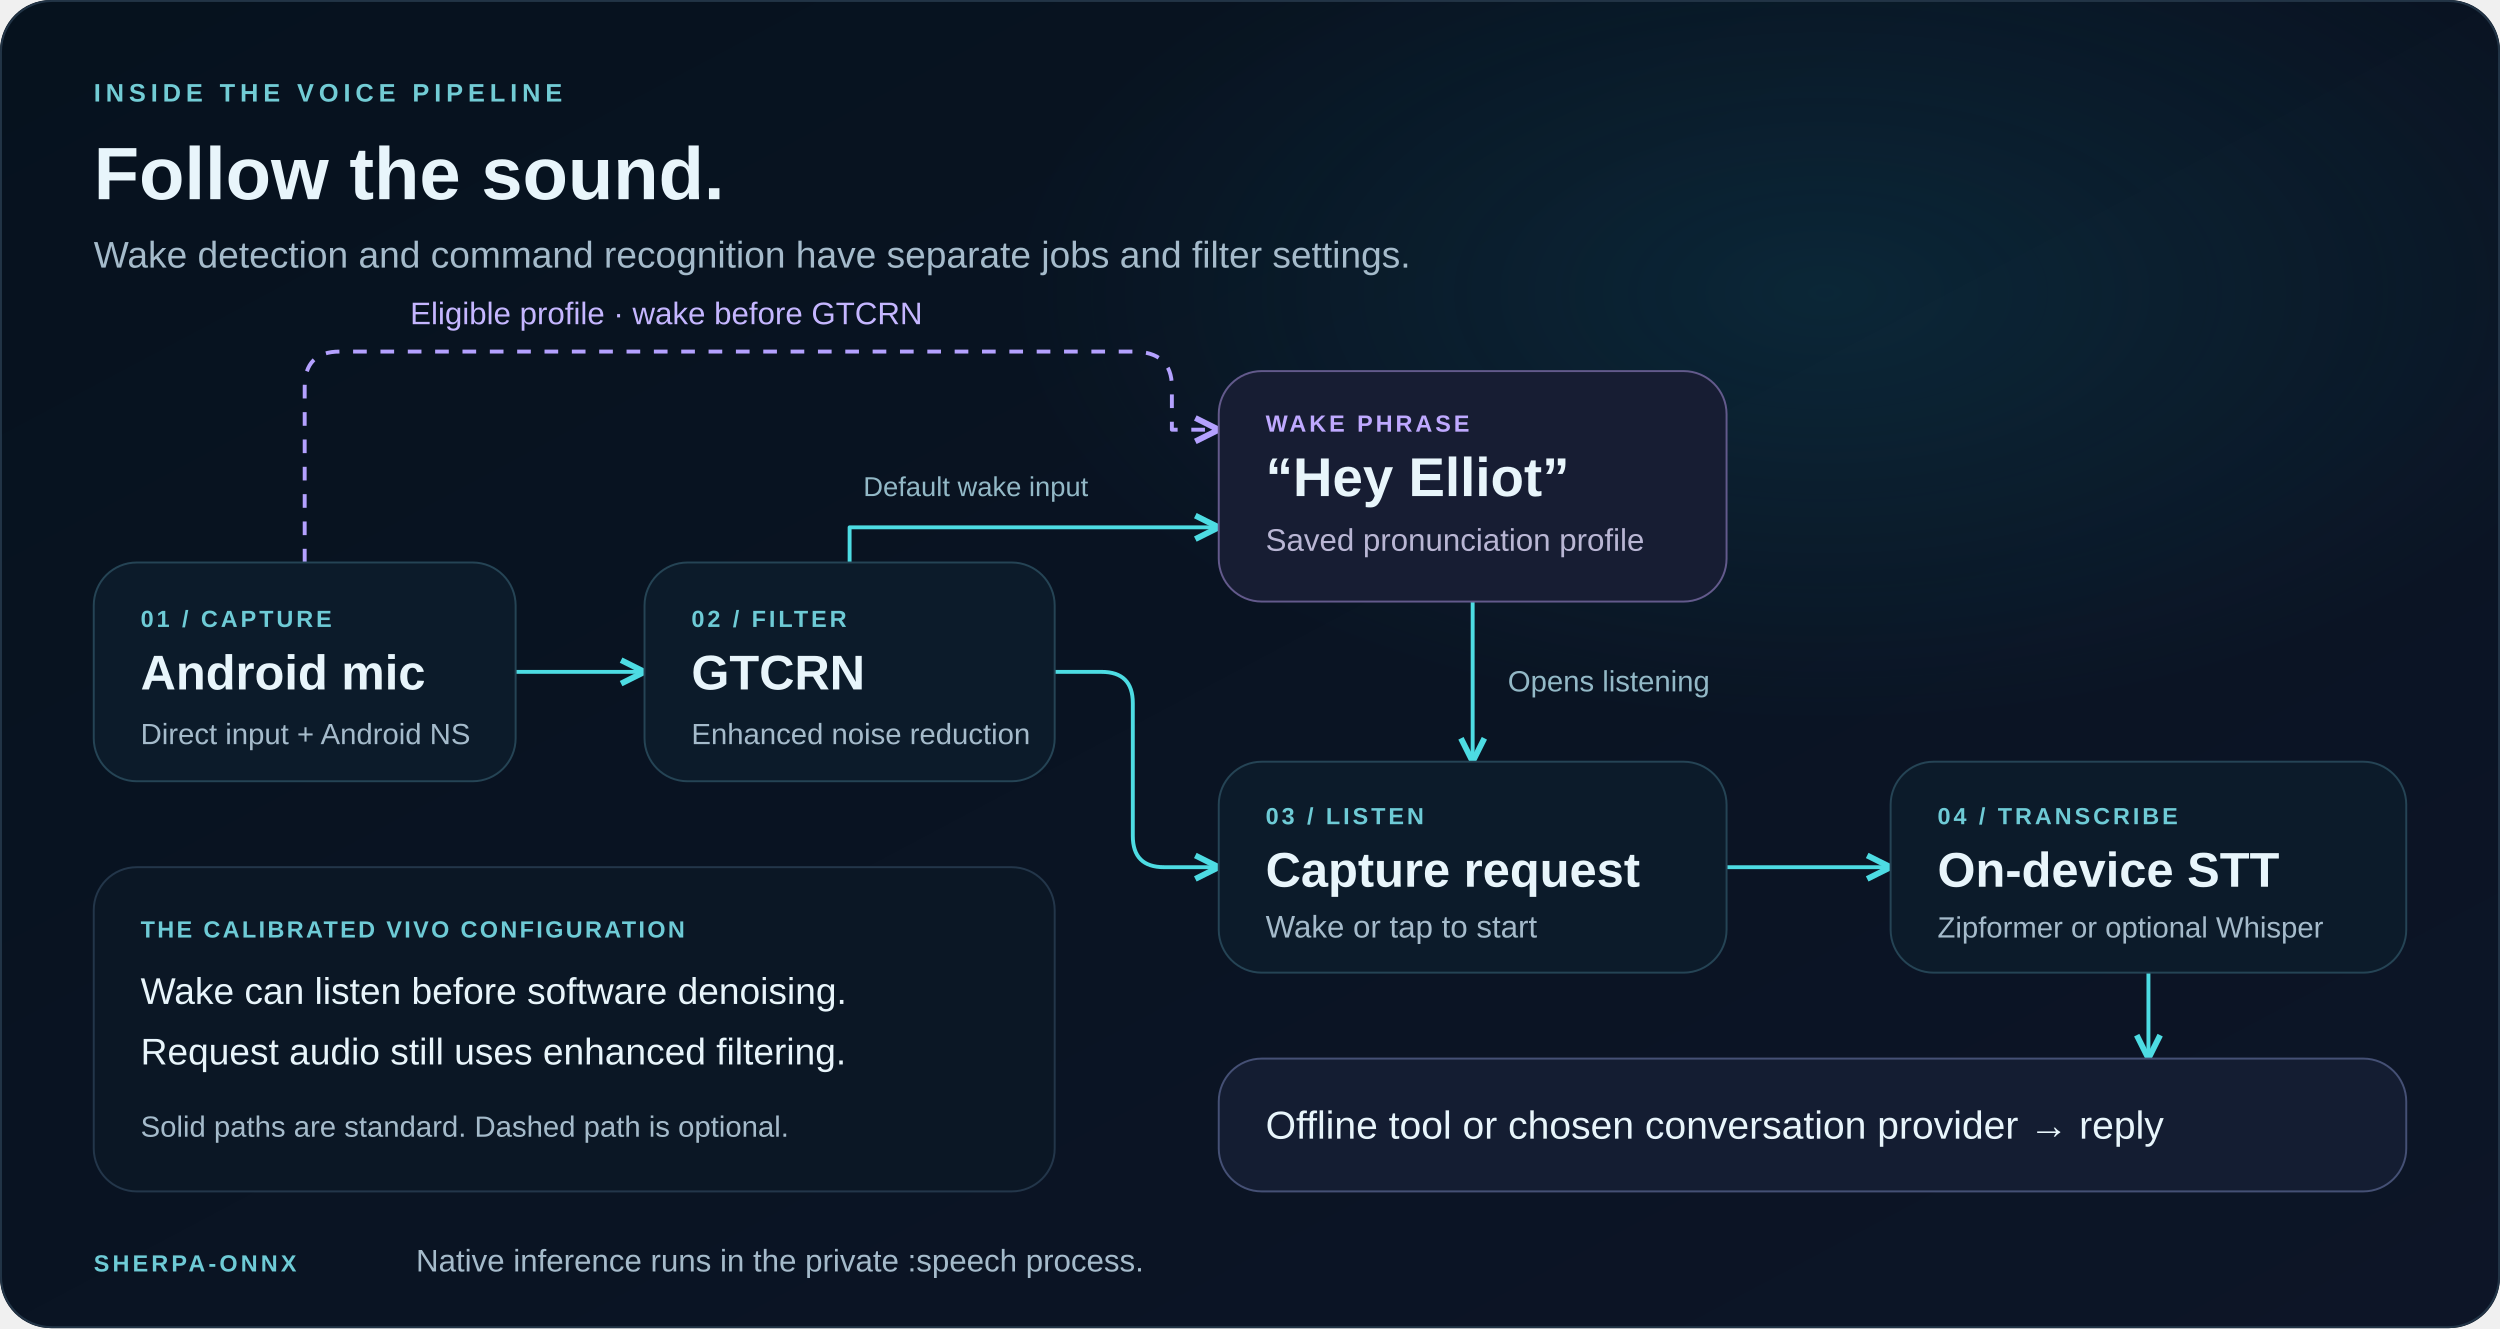
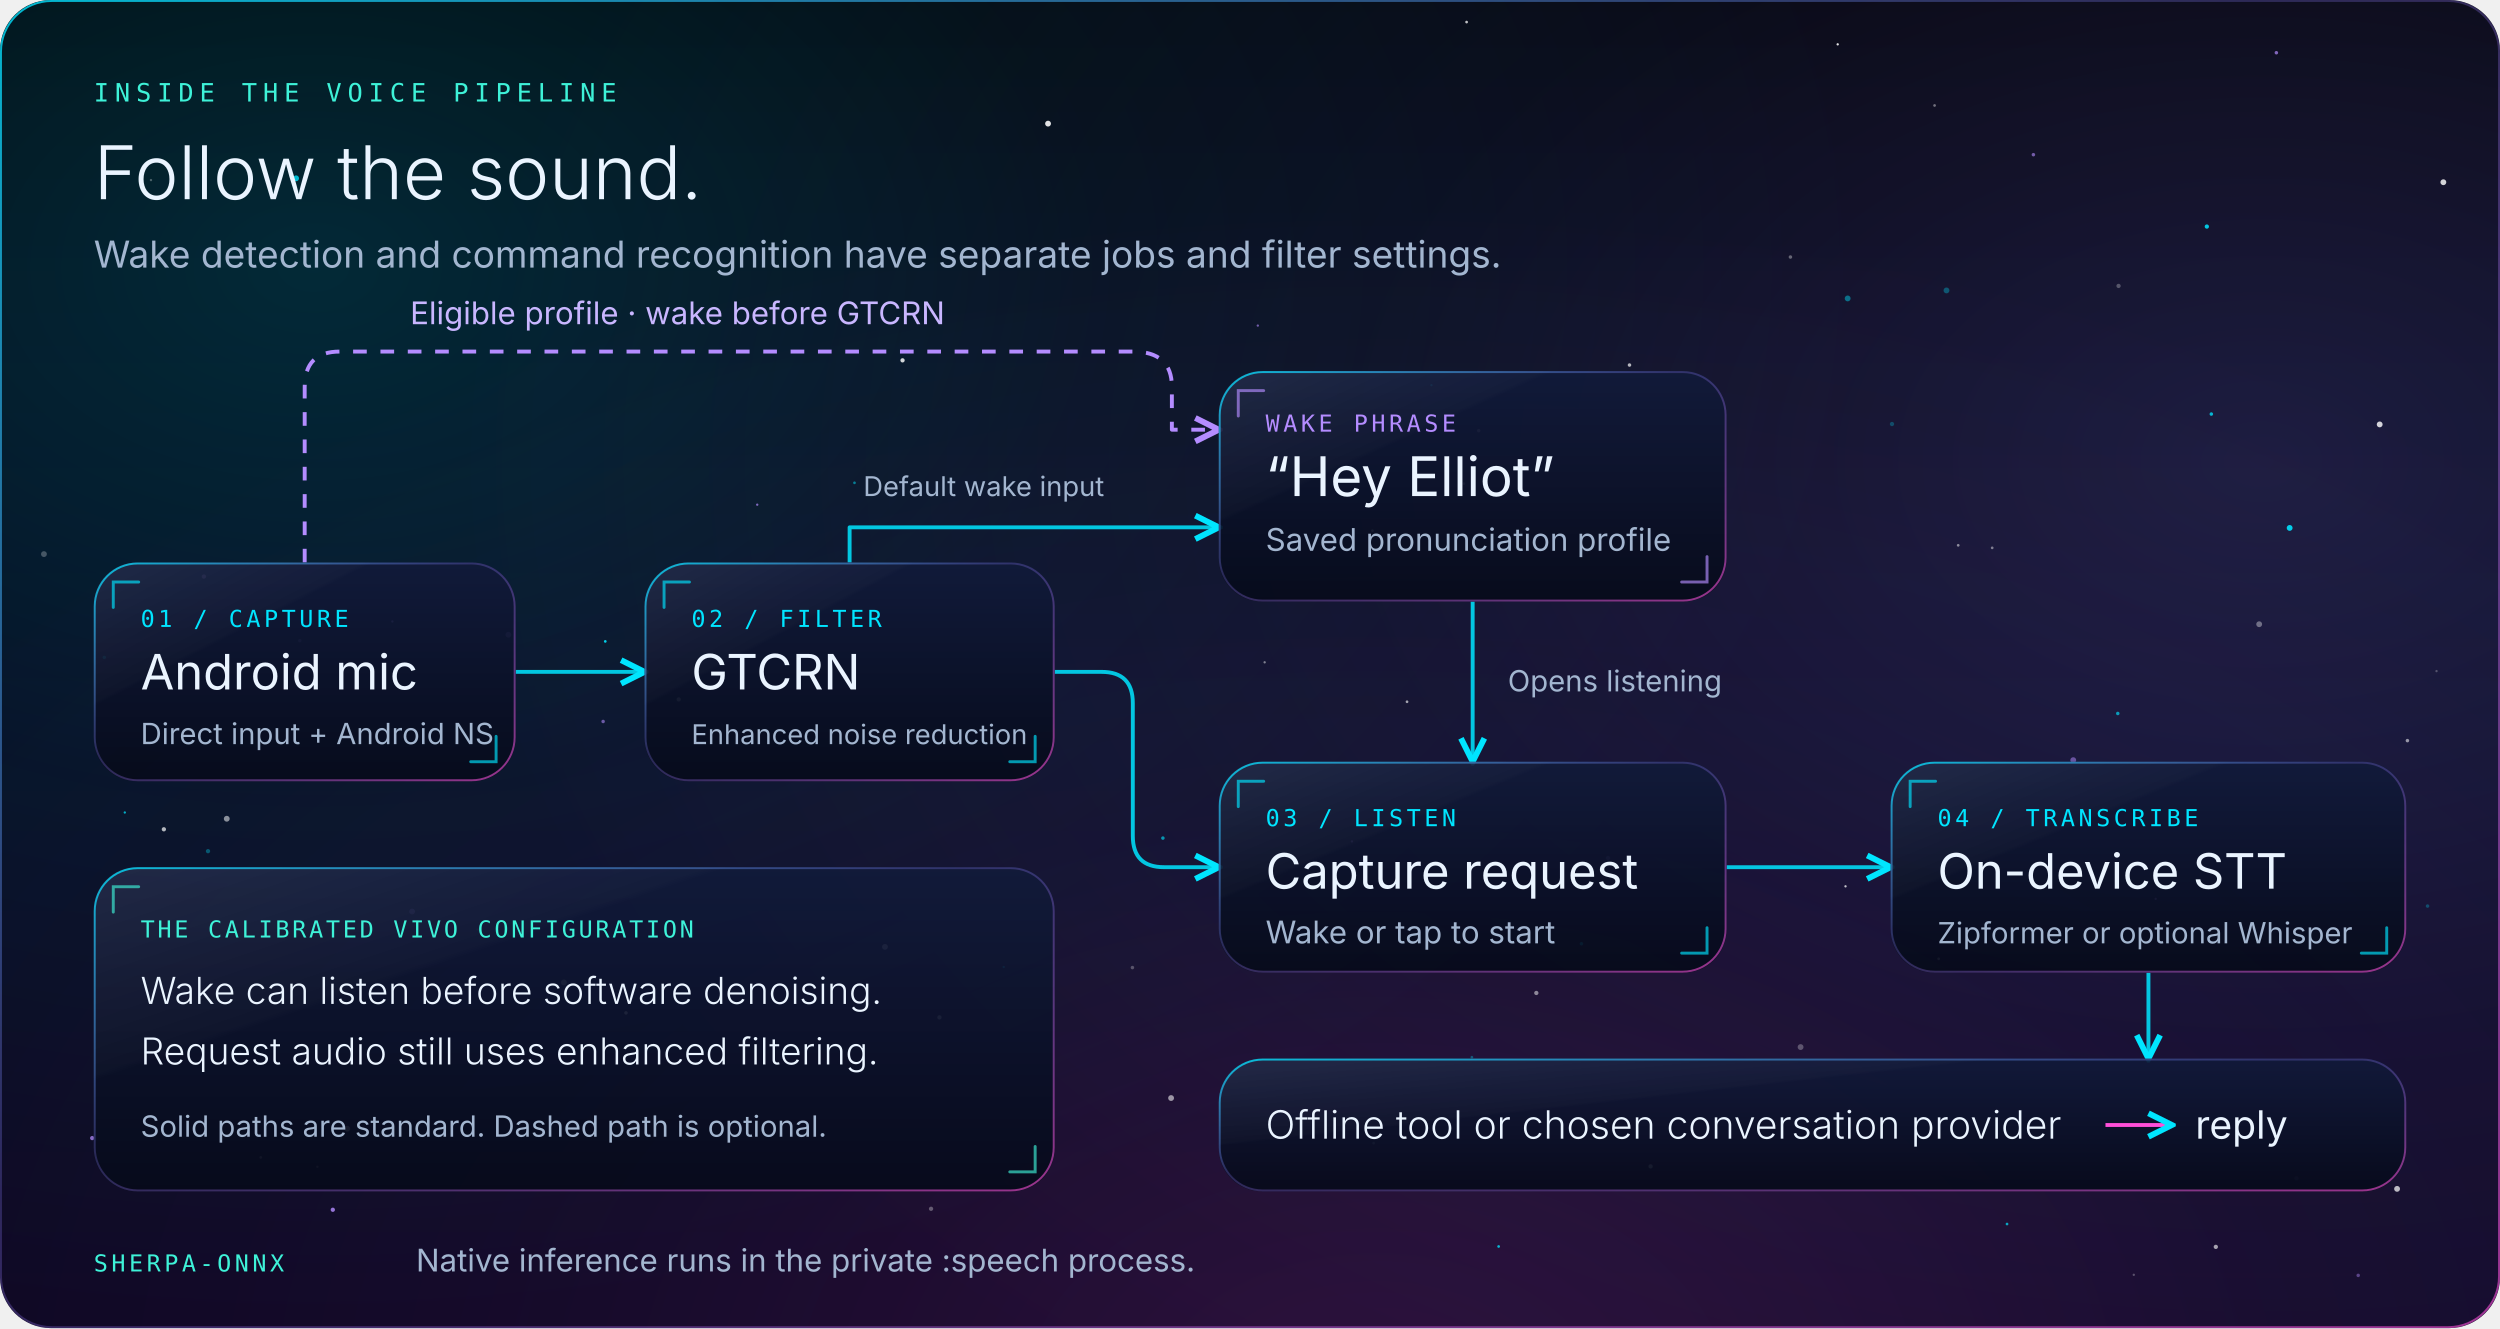
<svg xmlns="http://www.w3.org/2000/svg" width="1280" height="680" viewBox="0 0 1280 680" role="img" aria-labelledby="title desc">
  <defs>
-     <linearGradient id="bg" x2="1" y2="1">
-       <stop stop-color="#06121E" />
-       <stop offset="1" stop-color="#0D1527" />
+     <linearGradient id="glass" x1="0" y1="0" x2="0" y2="1">
+       <stop stop-color="#111A3A" stop-opacity=".92" />
+       <stop offset="1" stop-color="#060A1A" stop-opacity=".92" />
    </linearGradient>
-     <linearGradient id="edge">
-       <stop stop-color="#36DCE3" />
-       <stop offset="1" stop-color="#B4A1FF" />
+     <linearGradient id="sheen" x1="0" y1="0" x2="1" y2="1">
+       <stop stop-color="#FFFFFF" stop-opacity=".07" />
+       <stop offset=".32" stop-color="#FFFFFF" stop-opacity=".015" />
+       <stop offset=".33" stop-color="#FFFFFF" stop-opacity="0" />
    </linearGradient>
-     <radialGradient id="halo">
-       <stop stop-color="#116479" stop-opacity=".24" />
-       <stop offset="1" stop-color="#116479" stop-opacity="0" />
+     <linearGradient id="edge" x1="0" y1="0" x2="1" y2="1">
+       <stop stop-color="#00E5FF" stop-opacity=".8" />
+       <stop offset=".45" stop-color="#8C7DFF" stop-opacity=".25" />
+       <stop offset="1" stop-color="#FF4FD8" stop-opacity=".6" />
+     </linearGradient>
+     <linearGradient id="space" x1="0" y1="0" x2="0" y2="1">
+       <stop stop-color="#020309" />
+       <stop offset=".55" stop-color="#060A1F" />
+       <stop offset="1" stop-color="#0B0722" />
+     </linearGradient>
+     <radialGradient id="nebCyan">
+       <stop stop-color="#00E5FF" stop-opacity=".16" />
+       <stop offset=".5" stop-color="#00E5FF" stop-opacity=".05" />
+       <stop offset="1" stop-color="#00E5FF" stop-opacity="0" />
    </radialGradient>
+     <radialGradient id="nebViolet">
+       <stop stop-color="#8C7DFF" stop-opacity=".18" />
+       <stop offset=".5" stop-color="#8C7DFF" stop-opacity=".06" />
+       <stop offset="1" stop-color="#8C7DFF" stop-opacity="0" />
+     </radialGradient>
+     <radialGradient id="nebMagenta">
+       <stop stop-color="#FF4FD8" stop-opacity=".13" />
+       <stop offset=".5" stop-color="#FF4FD8" stop-opacity=".04" />
+       <stop offset="1" stop-color="#FF4FD8" stop-opacity="0" />
+     </radialGradient>
+     <filter id="soft" x="-30%" y="-60%" width="160%" height="220%">
+       <feGaussianBlur stdDeviation="9" />
+     </filter>
    <marker id="arrow0" markerWidth="8" markerHeight="8" refX="7" refY="4" orient="auto">
-       <path d="M1 1L7 4L1 7" fill="none" stroke="#4DDCE3" stroke-width="1.5" />
+       <path d="M1 1L7 4L1 7" fill="none" stroke="#00E5FF" stroke-width="1.5" />
    </marker>
    <marker id="arrow1" markerWidth="8" markerHeight="8" refX="7" refY="4" orient="auto">
-       <path d="M1 1L7 4L1 7" fill="none" stroke="#B4A1FF" stroke-width="1.5" />
+       <path d="M1 1L7 4L1 7" fill="none" stroke="#B48CFF" stroke-width="1.5" />
    </marker>
+     <radialGradient id="pulse">
+       <stop stop-color="#FFFFFF" />
+       <stop offset=".35" stop-color="#00E5FF" />
+       <stop offset="1" stop-color="#00E5FF" stop-opacity="0" />
+     </radialGradient>
+     <clipPath id="frame">
+       <rect width="1280" height="680" rx="26" />
+     </clipPath>
  </defs>
-   <rect width="1280" height="680" rx="26" fill="url(#bg)" />
-   <ellipse cx="934.4" cy="150" rx="420" ry="220" fill="url(#halo)" />
-   <rect x=".5" y=".5" width="1279" height="679" rx="26" fill="none" stroke="#223446" />
-   <g font-family="Segoe UI, Arial, sans-serif">
-     <text x="48" y="52" font-size="13" fill="#72CCD5" font-weight="600" letter-spacing="2.5">INSIDE THE VOICE PIPELINE</text>
-     <text x="48" y="102" font-size="38" fill="#E8F5FB" font-weight="600">Follow the sound.</text>
-     <text x="48" y="137" font-size="19" fill="#A5BBCB" font-weight="400">Wake detection and command recognition have separate jobs and filter settings.</text>
-     <path d="M264 344 H330" fill="none" stroke="#4DDCE3" stroke-width="2" stroke-linejoin="round" marker-end="url(#arrow0)" />
-     <path d="M435 288 V270 H624" fill="none" stroke="#4DDCE3" stroke-width="2" stroke-linejoin="round" marker-end="url(#arrow0)" />
-     <path d="M156 288 V198 Q156 180 174 180 H580 Q600 180 600 198 V220 H624" fill="none" stroke="#B4A1FF" stroke-width="2" stroke-linejoin="round" stroke-dasharray="7 7" marker-end="url(#arrow1)" />
-     <path d="M540 344 H564 Q580 344 580 360 V428 Q580 444 596 444 H624" fill="none" stroke="#4DDCE3" stroke-width="2" stroke-linejoin="round" marker-end="url(#arrow0)" />
-     <path d="M754 308 V390" fill="none" stroke="#4DDCE3" stroke-width="2" stroke-linejoin="round" marker-end="url(#arrow0)" />
-     <path d="M884 444 H968" fill="none" stroke="#4DDCE3" stroke-width="2" stroke-linejoin="round" marker-end="url(#arrow0)" />
-     <path d="M1100 498 V542" fill="none" stroke="#4DDCE3" stroke-width="2" stroke-linejoin="round" marker-end="url(#arrow0)" />
-     <text x="210" y="166" font-size="16" fill="#C5B6FF" font-weight="400">Eligible profile · wake before GTCRN</text>
-     <text x="442" y="254" font-size="14" fill="#93B9C7" font-weight="400">Default wake input</text>
-     <text x="772" y="354" font-size="15" fill="#93B9C7" font-weight="400">Opens listening</text>
-     <rect x="48" y="288" width="216" height="112" rx="22" fill="#0C1B2A" stroke="#254455" />
-     <text x="72" y="321" font-size="12" fill="#6ECBD6" font-weight="600" letter-spacing="1.5">01 / CAPTURE</text>
-     <text x="72" y="353" font-size="25" fill="#E8F5FB" font-weight="600">Android mic</text>
-     <text x="72" y="381" font-size="15" fill="#A5BBCB" font-weight="400">Direct input + Android NS</text>
-     <rect x="330" y="288" width="210" height="112" rx="22" fill="#0C1B2A" stroke="#254455" />
-     <text x="354" y="321" font-size="12" fill="#6ECBD6" font-weight="600" letter-spacing="1.5">02 / FILTER</text>
-     <text x="354" y="353" font-size="25" fill="#E8F5FB" font-weight="600">GTCRN</text>
-     <text x="354" y="381" font-size="15" fill="#A5BBCB" font-weight="400">Enhanced noise reduction</text>
-     <rect x="624" y="190" width="260" height="118" rx="22" fill="#171D33" stroke="#635A8C" />
-     <text x="648" y="221" font-size="12" fill="#BFA9FF" font-weight="600" letter-spacing="1.5">WAKE PHRASE</text>
-     <text x="648" y="254" font-size="28" fill="#E8F5FB" font-weight="600">“Hey Elliot”</text>
-     <text x="648" y="282" font-size="16" fill="#B9B6D4" font-weight="400">Saved pronunciation profile</text>
-     <rect x="624" y="390" width="260" height="108" rx="22" fill="#0C1B2A" stroke="#254455" />
-     <text x="648" y="422" font-size="12" fill="#6ECBD6" font-weight="600" letter-spacing="1.5">03 / LISTEN</text>
-     <text x="648" y="454" font-size="25" fill="#E8F5FB" font-weight="600">Capture request</text>
-     <text x="648" y="480" font-size="16" fill="#A5BBCB" font-weight="400">Wake or tap to start</text>
-     <rect x="968" y="390" width="264" height="108" rx="22" fill="#0C1B2A" stroke="#254455" />
-     <text x="992" y="422" font-size="12" fill="#6ECBD6" font-weight="600" letter-spacing="1.5">04 / TRANSCRIBE</text>
-     <text x="992" y="454" font-size="25" fill="#E8F5FB" font-weight="600">On-device STT</text>
-     <text x="992" y="480" font-size="15" fill="#A5BBCB" font-weight="400">Zipformer or optional Whisper</text>
-     <rect x="48" y="444" width="492" height="166" rx="22" fill="#0B1725" stroke="#23364A" />
-     <text x="72" y="480" font-size="12" fill="#6ECBD6" font-weight="600" letter-spacing="1.2">THE CALIBRATED VIVO CONFIGURATION</text>
-     <text x="72" y="514" font-size="19" fill="#E8F5FB" font-weight="400">Wake can listen before software denoising.</text>
-     <text x="72" y="545" font-size="19" fill="#E8F5FB" font-weight="400">Request audio still uses enhanced filtering.</text>
-     <text x="72" y="582" font-size="15" fill="#A5BBCB" font-weight="400">Solid paths are standard. Dashed path is optional.</text>
-     <rect x="624" y="542" width="608" height="68" rx="22" fill="#141D32" stroke="#455075" />
-     <text x="648" y="583" font-size="20" fill="#E8F5FB" font-weight="400">Offline tool or chosen conversation provider → reply</text>
-     <text x="48" y="651" font-size="12" fill="#6ECBD6" font-weight="600" letter-spacing="1.6">SHERPA-ONNX</text>
-     <text x="213" y="651" font-size="16" fill="#A5BBCB" font-weight="400">Native inference runs in the private :speech process.</text>
+   <g clip-path="url(#frame)">
+     <rect width="1280" height="680" rx="26" fill="url(#space)" />
+     <ellipse cx="153.6" cy="136" rx="816" ry="544" fill="url(#nebCyan)" />
+     <ellipse cx="1152" cy="238" rx="918" ry="612" fill="url(#nebViolet)" />
+     <ellipse cx="704" cy="714" rx="918" ry="612" fill="url(#nebMagenta)" />
+     <g>
+       <circle cx="308.8" cy="369.4" r="0.9" fill="#B48CFF" opacity="0.56">
+         <animate attributeName="opacity" values="0.56;0.11;0.56" dur="4.8s" begin="-3.6s" repeatCount="indefinite" />
+       </circle>
+       <circle cx="1156.7" cy="319.6" r="1.5" fill="#FFFFFF" opacity="0.37">
+         <animate attributeName="opacity" values="0.37;0.07;0.37" dur="5.4s" begin="-3.2s" repeatCount="indefinite" />
+       </circle>
+       <circle cx="702.7" cy="271.7" r="0.7" fill="#FFFFFF" opacity="0.66">
+         <animate attributeName="opacity" values="0.66;0.13;0.66" dur="6s" begin="-3.1s" repeatCount="indefinite" />
+       </circle>
+       <circle cx="944.9" cy="453.8" r="0.6" fill="#FFFFFF" opacity="0.74">
+         <animate attributeName="opacity" values="0.74;0.15;0.74" dur="4.9s" begin="-1.8s" repeatCount="indefinite" />
+       </circle>
+       <circle cx="47.2" cy="582.7" r="1.1" fill="#B48CFF" opacity="0.72">
+         <animate attributeName="opacity" values="0.72;0.14;0.72" dur="6s" begin="-4.3s" repeatCount="indefinite" />
+       </circle>
+       <circle cx="1172.3" cy="270.3" r="1.5" fill="#00E5FF" opacity="0.88">
+         <animate attributeName="opacity" values="0.88;0.18;0.88" dur="3s" begin="-2.2s" repeatCount="indefinite" />
+       </circle>
+       <circle cx="53.4" cy="336.6" r="0.9" fill="#00E5FF" opacity="0.76">
+         <animate attributeName="opacity" values="0.76;0.15;0.76" dur="5.9s" begin="-2.5s" repeatCount="indefinite" />
+       </circle>
+       <circle cx="1061.5" cy="389.2" r="1.5" fill="#B48CFF" opacity="0.51">
+         <animate attributeName="opacity" values="0.51;0.1;0.51" dur="3.4s" begin="-2s" repeatCount="indefinite" />
+       </circle>
+       <circle cx="1165.5" cy="27" r="0.9" fill="#B48CFF" opacity="0.69">
+         <animate attributeName="opacity" values="0.69;0.14;0.69" dur="3.2s" begin="-5.2s" repeatCount="indefinite" />
+       </circle>
+       <circle cx="1227.3" cy="608.7" r="1.5" fill="#FFFFFF" opacity="0.71">
+         <animate attributeName="opacity" values="0.71;0.14;0.71" dur="3.3s" begin="-5s" repeatCount="indefinite" />
+       </circle>
+       <circle cx="732.9" cy="197.2" r="0.6" fill="#00E5FF" opacity="0.81">
+         <animate attributeName="opacity" values="0.81;0.16;0.81" dur="6.5s" begin="-0.5s" repeatCount="indefinite" />
+       </circle>
+       <circle cx="1020" cy="280.5" r="0.7" fill="#FFFFFF" opacity="0.44">
+         <animate attributeName="opacity" values="0.44;0.09;0.44" dur="5.6s" begin="-5.2s" repeatCount="indefinite" />
+       </circle>
+       <circle cx="63.9" cy="416" r="0.6" fill="#00E5FF" opacity="0.72">
+         <animate attributeName="opacity" values="0.72;0.14;0.72" dur="3.8s" begin="-5.3s" repeatCount="indefinite" />
+       </circle>
+       <circle cx="1247.5" cy="343.6" r="0.6" fill="#FFFFFF" opacity="0.25">
+         <animate attributeName="opacity" values="0.25;0.05;0.25" dur="2.9s" begin="-3.2s" repeatCount="indefinite" />
+       </circle>
+       <circle cx="1207.4" cy="653" r="0.9" fill="#B48CFF" opacity="0.42">
+         <animate attributeName="opacity" values="0.42;0.08;0.42" dur="5.3s" begin="-5.9s" repeatCount="indefinite" />
+       </circle>
+       <circle cx="437.5" cy="247.2" r="0.7" fill="#00E5FF" opacity="0.49">
+         <animate attributeName="opacity" values="0.49;0.1;0.49" dur="6s" begin="-2.3s" repeatCount="indefinite" />
+       </circle>
+       <circle cx="1103.7" cy="460.2" r="0.6" fill="#B48CFF" opacity="0.88">
+         <animate attributeName="opacity" values="0.88;0.18;0.88" dur="5.7s" begin="-1.6s" repeatCount="indefinite" />
+       </circle>
+       <circle cx="809.7" cy="483.2" r="0.9" fill="#00E5FF" opacity="0.89">
+         <animate attributeName="opacity" values="0.89;0.18;0.89" dur="4.6s" begin="-3.3s" repeatCount="indefinite" />
+       </circle>
+       <circle cx="22.5" cy="283.7" r="1.5" fill="#FFFFFF" opacity="0.26">
+         <animate attributeName="opacity" values="0.26;0.05;0.26" dur="5s" begin="-3.8s" repeatCount="indefinite" />
+       </circle>
+       <circle cx="83.9" cy="424.6" r="1.1" fill="#FFFFFF" opacity="0.69">
+         <animate attributeName="opacity" values="0.69;0.14;0.69" dur="3.9s" begin="-4.2s" repeatCount="indefinite" />
+       </circle>
+       <circle cx="940.9" cy="22.7" r="0.6" fill="#FFFFFF" opacity="0.88">
+         <animate attributeName="opacity" values="0.88;0.18;0.88" dur="3.5s" begin="-2.7s" repeatCount="indefinite" />
+       </circle>
+       <circle cx="757.1" cy="220.5" r="0.9" fill="#FFFFFF" opacity="0.45">
+         <animate attributeName="opacity" values="0.45;0.09;0.45" dur="4s" begin="-3.6s" repeatCount="indefinite" />
+       </circle>
+       <circle cx="387.7" cy="258.4" r="0.6" fill="#B48CFF" opacity="0.69">
+         <animate attributeName="opacity" values="0.69;0.14;0.69" dur="3s" begin="-3s" repeatCount="indefinite" />
+       </circle>
+       <circle cx="834.3" cy="186.9" r="0.9" fill="#FFFFFF" opacity="0.69">
+         <animate attributeName="opacity" values="0.69;0.14;0.69" dur="5.1s" begin="-0.6s" repeatCount="indefinite" />
+       </circle>
+       <circle cx="767.3" cy="638.2" r="0.7" fill="#00E5FF" opacity="0.78">
+         <animate attributeName="opacity" values="0.78;0.16;0.78" dur="6.3s" begin="-0.5s" repeatCount="indefinite" />
+       </circle>
+       <circle cx="946" cy="152.8" r="1.5" fill="#00E5FF" opacity="0.43">
+         <animate attributeName="opacity" values="0.43;0.09;0.43" dur="5.6s" begin="-0.2s" repeatCount="indefinite" />
+       </circle>
+       <circle cx="1218.4" cy="217.3" r="1.5" fill="#FFFFFF" opacity="0.81">
+         <animate attributeName="opacity" values="0.81;0.16;0.81" dur="3.9s" begin="-5s" repeatCount="indefinite" />
+       </circle>
+       <circle cx="116.1" cy="419.2" r="1.5" fill="#FFFFFF" opacity="0.52">
+         <animate attributeName="opacity" values="0.52;0.1;0.52" dur="4.6s" begin="-5.1s" repeatCount="indefinite" />
+       </circle>
+       <circle cx="595.4" cy="429.1" r="0.9" fill="#00E5FF" opacity="0.62">
+         <animate attributeName="opacity" values="0.62;0.12;0.62" dur="2.6s" begin="-2.5s" repeatCount="indefinite" />
+       </circle>
+       <circle cx="260.3" cy="325" r="1.5" fill="#B48CFF" opacity="0.53">
+         <animate attributeName="opacity" values="0.53;0.11;0.53" dur="6.3s" begin="-5.6s" repeatCount="indefinite" />
+       </circle>
+       <circle cx="288.7" cy="503" r="1.5" fill="#FFFFFF" opacity="0.6">
+         <animate attributeName="opacity" values="0.6;0.12;0.6" dur="6.1s" begin="-5.2s" repeatCount="indefinite" />
+       </circle>
+       <circle cx="1092.5" cy="652.7" r="0.6" fill="#FFFFFF" opacity="0.28">
+         <animate attributeName="opacity" values="0.28;0.06;0.28" dur="6.1s" begin="-4.2s" repeatCount="indefinite" />
+       </circle>
+       <circle cx="1175.8" cy="603.3" r="1.1" fill="#B48CFF" opacity="0.28">
+         <animate attributeName="opacity" values="0.28;0.06;0.28" dur="4.4s" begin="-0.7s" repeatCount="indefinite" />
+       </circle>
+       <circle cx="644" cy="166.7" r="0.6" fill="#B48CFF" opacity="0.6">
+         <animate attributeName="opacity" values="0.6;0.12;0.6" dur="2.7s" begin="-5.5s" repeatCount="indefinite" />
+       </circle>
+       <circle cx="151.6" cy="91.3" r="1.5" fill="#00E5FF" opacity="0.78">
+         <animate attributeName="opacity" values="0.78;0.16;0.78" dur="2.7s" begin="-1.3s" repeatCount="indefinite" />
+       </circle>
+       <circle cx="162.5" cy="597.4" r="0.6" fill="#FFFFFF" opacity="0.41">
+         <animate attributeName="opacity" values="0.41;0.08;0.41" dur="3.6s" begin="-5.3s" repeatCount="indefinite" />
+       </circle>
+       <circle cx="170.4" cy="619.4" r="1.1" fill="#B48CFF" opacity="0.81">
+         <animate attributeName="opacity" values="0.81;0.16;0.81" dur="2.7s" begin="-1.6s" repeatCount="indefinite" />
+       </circle>
+       <circle cx="347.5" cy="358.1" r="1.1" fill="#FFFFFF" opacity="0.56">
+         <animate attributeName="opacity" values="0.56;0.11;0.56" dur="5.6s" begin="-0s" repeatCount="indefinite" />
+       </circle>
+       <circle cx="77.3" cy="92.2" r="0.6" fill="#FFFFFF" opacity="0.29">
+         <animate attributeName="opacity" values="0.29;0.06;0.29" dur="6.4s" begin="-5.1s" repeatCount="indefinite" />
+       </circle>
+       <circle cx="116.9" cy="341.4" r="0.9" fill="#FFFFFF" opacity="0.45">
+         <animate attributeName="opacity" values="0.45;0.09;0.45" dur="3.9s" begin="-3.9s" repeatCount="indefinite" />
+       </circle>
+       <circle cx="749.5" cy="247.6" r="0.7" fill="#FFFFFF" opacity="0.53">
+         <animate attributeName="opacity" values="0.53;0.11;0.53" dur="3s" begin="-0s" repeatCount="indefinite" />
+       </circle>
+       <circle cx="921.9" cy="536.1" r="1.5" fill="#FFFFFF" opacity="0.28">
+         <animate attributeName="opacity" values="0.28;0.06;0.28" dur="4.3s" begin="-3.9s" repeatCount="indefinite" />
+       </circle>
+       <circle cx="692.2" cy="430.8" r="0.6" fill="#B48CFF" opacity="0.83">
+         <animate attributeName="opacity" values="0.83;0.17;0.83" dur="2.7s" begin="-3.8s" repeatCount="indefinite" />
+       </circle>
+       <circle cx="968.7" cy="217.1" r="1.1" fill="#00E5FF" opacity="0.26">
+         <animate attributeName="opacity" values="0.26;0.05;0.26" dur="3.4s" begin="-1.6s" repeatCount="indefinite" />
+       </circle>
+       <circle cx="753.6" cy="541.3" r="0.7" fill="#00E5FF" opacity="0.33">
+         <animate attributeName="opacity" values="0.33;0.07;0.33" dur="2.6s" begin="-2s" repeatCount="indefinite" />
+       </circle>
+       <circle cx="1232.6" cy="379.2" r="0.9" fill="#FFFFFF" opacity="0.55">
+         <animate attributeName="opacity" values="0.55;0.11;0.55" dur="3s" begin="-4.9s" repeatCount="indefinite" />
+       </circle>
+       <circle cx="845.1" cy="597.2" r="1.1" fill="#FFFFFF" opacity="0.73">
+         <animate attributeName="opacity" values="0.73;0.15;0.73" dur="4.8s" begin="-0.6s" repeatCount="indefinite" />
+       </circle>
+       <circle cx="750.9" cy="11.3" r="0.7" fill="#FFFFFF" opacity="0.75">
+         <animate attributeName="opacity" values="0.75;0.15;0.75" dur="2.7s" begin="-0.6s" repeatCount="indefinite" />
+       </circle>
+       <circle cx="133.5" cy="592.6" r="0.7" fill="#FFFFFF" opacity="0.47">
+         <animate attributeName="opacity" values="0.47;0.09;0.47" dur="5.9s" begin="-0.2s" repeatCount="indefinite" />
+       </circle>
+       <circle cx="153.5" cy="328" r="0.9" fill="#B48CFF" opacity="0.44">
+         <animate attributeName="opacity" values="0.44;0.09;0.44" dur="2.9s" begin="-6s" repeatCount="indefinite" />
+       </circle>
+       <circle cx="720.4" cy="359.3" r="0.7" fill="#FFFFFF" opacity="0.61">
+         <animate attributeName="opacity" values="0.61;0.12;0.61" dur="2.9s" begin="-3.3s" repeatCount="indefinite" />
+       </circle>
+       <circle cx="703.3" cy="585.3" r="0.7" fill="#FFFFFF" opacity="0.41">
+         <animate attributeName="opacity" values="0.41;0.08;0.41" dur="3.2s" begin="-1.5s" repeatCount="indefinite" />
+       </circle>
+       <circle cx="786.6" cy="508.4" r="1.1" fill="#FFFFFF" opacity="0.49">
+         <animate attributeName="opacity" values="0.49;0.1;0.49" dur="4.1s" begin="-2.1s" repeatCount="indefinite" />
+       </circle>
+       <circle cx="536.6" cy="63.3" r="1.5" fill="#FFFFFF" opacity="0.88">
+         <animate attributeName="opacity" values="0.88;0.18;0.88" dur="4.2s" begin="-4.5s" repeatCount="indefinite" />
+       </circle>
+       <circle cx="211" cy="466.7" r="1.5" fill="#B48CFF" opacity="0.7">
+         <animate attributeName="opacity" values="0.7;0.14;0.7" dur="3.1s" begin="-2.4s" repeatCount="indefinite" />
+       </circle>
+       <circle cx="1129.9" cy="116" r="1.1" fill="#00E5FF" opacity="0.85">
+         <animate attributeName="opacity" values="0.85;0.17;0.85" dur="4.6s" begin="-2.7s" repeatCount="indefinite" />
+       </circle>
+       <circle cx="916.7" cy="131.6" r="0.9" fill="#FFFFFF" opacity="0.35">
+         <animate attributeName="opacity" values="0.35;0.07;0.35" dur="4.6s" begin="-5.6s" repeatCount="indefinite" />
+       </circle>
+       <circle cx="1084.3" cy="365.3" r="0.9" fill="#00E5FF" opacity="0.64">
+         <animate attributeName="opacity" values="0.64;0.13;0.64" dur="4.8s" begin="-5.9s" repeatCount="indefinite" />
+       </circle>
+       <circle cx="1132.2" cy="212" r="0.9" fill="#00E5FF" opacity="0.77">
+         <animate attributeName="opacity" values="0.77;0.15;0.77" dur="3.3s" begin="-3.4s" repeatCount="indefinite" />
+       </circle>
+       <circle cx="309.9" cy="328.4" r="0.7" fill="#00E5FF" opacity="0.89">
+         <animate attributeName="opacity" values="0.89;0.18;0.89" dur="4.4s" begin="-3.6s" repeatCount="indefinite" />
+       </circle>
+       <circle cx="599.6" cy="562.2" r="1.5" fill="#FFFFFF" opacity="0.56">
+         <animate attributeName="opacity" values="0.56;0.11;0.56" dur="5.4s" begin="-5.1s" repeatCount="indefinite" />
+       </circle>
+       <circle cx="513.9" cy="495.1" r="0.6" fill="#00E5FF" opacity="0.84">
+         <animate attributeName="opacity" values="0.84;0.17;0.84" dur="6.1s" begin="-3.9s" repeatCount="indefinite" />
+       </circle>
+       <circle cx="990.5" cy="54" r="0.7" fill="#FFFFFF" opacity="0.41">
+         <animate attributeName="opacity" values="0.41;0.08;0.41" dur="3.3s" begin="-1.6s" repeatCount="indefinite" />
+       </circle>
+       <circle cx="244.6" cy="475.9" r="0.6" fill="#FFFFFF" opacity="0.36">
+         <animate attributeName="opacity" values="0.36;0.07;0.36" dur="2.7s" begin="-1.1s" repeatCount="indefinite" />
+       </circle>
+       <circle cx="123" cy="538.5" r="0.6" fill="#FFFFFF" opacity="0.42">
+         <animate attributeName="opacity" values="0.42;0.08;0.42" dur="6.2s" begin="-0.2s" repeatCount="indefinite" />
+       </circle>
+       <circle cx="579.8" cy="495.4" r="0.9" fill="#FFFFFF" opacity="0.27">
+         <animate attributeName="opacity" values="0.27;0.05;0.27" dur="3.8s" begin="-2.3s" repeatCount="indefinite" />
+       </circle>
+       <circle cx="106.5" cy="435.8" r="1.1" fill="#00E5FF" opacity="0.33">
+         <animate attributeName="opacity" values="0.33;0.07;0.33" dur="3.8s" begin="-5.3s" repeatCount="indefinite" />
+       </circle>
+       <circle cx="104.4" cy="295.2" r="1.1" fill="#B48CFF" opacity="0.84">
+         <animate attributeName="opacity" values="0.84;0.17;0.84" dur="2.9s" begin="-5.6s" repeatCount="indefinite" />
+       </circle>
+       <circle cx="481" cy="520.9" r="1.1" fill="#FFFFFF" opacity="0.68">
+         <animate attributeName="opacity" values="0.68;0.14;0.68" dur="5.2s" begin="-5.7s" repeatCount="indefinite" />
+       </circle>
+       <circle cx="1041.1" cy="79.2" r="0.9" fill="#B48CFF" opacity="0.6">
+         <animate attributeName="opacity" values="0.6;0.12;0.6" dur="3s" begin="-3s" repeatCount="indefinite" />
+       </circle>
+       <circle cx="453.1" cy="484.8" r="1.5" fill="#FFFFFF" opacity="0.67">
+         <animate attributeName="opacity" values="0.67;0.13;0.67" dur="5.4s" begin="-0.9s" repeatCount="indefinite" />
+       </circle>
+       <circle cx="476.7" cy="618.9" r="1.1" fill="#FFFFFF" opacity="0.32">
+         <animate attributeName="opacity" values="0.32;0.06;0.32" dur="4.7s" begin="-5.5s" repeatCount="indefinite" />
+       </circle>
+       <circle cx="823.3" cy="439.3" r="1.1" fill="#B48CFF" opacity="0.45">
+         <animate attributeName="opacity" values="0.45;0.09;0.45" dur="3.2s" begin="-2.9s" repeatCount="indefinite" />
+       </circle>
+       <circle cx="996.7" cy="476.4" r="0.6" fill="#FFFFFF" opacity="0.74">
+         <animate attributeName="opacity" values="0.74;0.15;0.74" dur="4.7s" begin="-4.4s" repeatCount="indefinite" />
+       </circle>
+       <circle cx="462.1" cy="184.5" r="1.1" fill="#FFFFFF" opacity="0.82">
+         <animate attributeName="opacity" values="0.82;0.16;0.82" dur="2.7s" begin="-3s" repeatCount="indefinite" />
+       </circle>
+       <circle cx="320.5" cy="518.6" r="0.9" fill="#FFFFFF" opacity="0.86">
+         <animate attributeName="opacity" values="0.86;0.17;0.86" dur="4.3s" begin="-4.9s" repeatCount="indefinite" />
+       </circle>
+       <circle cx="95.5" cy="338.7" r="0.6" fill="#FFFFFF" opacity="0.43">
+         <animate attributeName="opacity" values="0.43;0.09;0.43" dur="2.9s" begin="-0.7s" repeatCount="indefinite" />
+       </circle>
+       <circle cx="992.6" cy="490.9" r="0.7" fill="#FFFFFF" opacity="0.62">
+         <animate attributeName="opacity" values="0.62;0.12;0.62" dur="5.2s" begin="-2.3s" repeatCount="indefinite" />
+       </circle>
+       <circle cx="1251" cy="93.3" r="1.5" fill="#FFFFFF" opacity="0.81">
+         <animate attributeName="opacity" values="0.81;0.16;0.81" dur="5.7s" begin="-3.3s" repeatCount="indefinite" />
+       </circle>
+       <circle cx="223.3" cy="126.8" r="0.9" fill="#FFFFFF" opacity="0.76">
+         <animate attributeName="opacity" values="0.76;0.15;0.76" dur="2.6s" begin="-4.8s" repeatCount="indefinite" />
+       </circle>
+       <circle cx="1134.5" cy="638.4" r="1.1" fill="#FFFFFF" opacity="0.61">
+         <animate attributeName="opacity" values="0.61;0.12;0.61" dur="4.8s" begin="-3.8s" repeatCount="indefinite" />
+       </circle>
+       <circle cx="1242.9" cy="463.9" r="0.9" fill="#00E5FF" opacity="0.27">
+         <animate attributeName="opacity" values="0.27;0.05;0.27" dur="3.3s" begin="-3.8s" repeatCount="indefinite" />
+       </circle>
+       <circle cx="143.9" cy="510" r="0.7" fill="#00E5FF" opacity="0.36">
+         <animate attributeName="opacity" values="0.36;0.07;0.36" dur="5s" begin="-1.2s" repeatCount="indefinite" />
+       </circle>
+       <circle cx="996.6" cy="148.7" r="1.5" fill="#00E5FF" opacity="0.32">
+         <animate attributeName="opacity" values="0.32;0.06;0.32" dur="3.6s" begin="-3.9s" repeatCount="indefinite" />
+       </circle>
+       <circle cx="200.9" cy="318.2" r="0.6" fill="#B48CFF" opacity="0.85">
+         <animate attributeName="opacity" values="0.85;0.17;0.85" dur="2.6s" begin="-3.7s" repeatCount="indefinite" />
+       </circle>
+       <circle cx="647.5" cy="339.1" r="0.6" fill="#FFFFFF" opacity="0.46">
+         <animate attributeName="opacity" values="0.46;0.09;0.46" dur="6s" begin="-4.2s" repeatCount="indefinite" />
+       </circle>
+       <circle cx="177.8" cy="577.9" r="1.5" fill="#FFFFFF" opacity="0.72">
+         <animate attributeName="opacity" values="0.72;0.14;0.72" dur="5.5s" begin="-2.1s" repeatCount="indefinite" />
+       </circle>
+       <circle cx="1027.6" cy="626.7" r="0.7" fill="#00E5FF" opacity="0.7">
+         <animate attributeName="opacity" values="0.7;0.14;0.7" dur="3.4s" begin="-1.9s" repeatCount="indefinite" />
+       </circle>
+       <circle cx="1002.6" cy="279.2" r="0.7" fill="#FFFFFF" opacity="0.5">
+         <animate attributeName="opacity" values="0.5;0.1;0.5" dur="4.4s" begin="-0.4s" repeatCount="indefinite" />
+       </circle>
+       <circle cx="1084.7" cy="146.4" r="1.1" fill="#FFFFFF" opacity="0.27">
+         <animate attributeName="opacity" values="0.27;0.05;0.27" dur="4.3s" begin="-4.1s" repeatCount="indefinite" />
+       </circle>
+     </g>
+     <g font-family="Segoe UI, Inter, Helvetica Neue, Arial, sans-serif">
+       <text x="48" y="52" font-family="SFMono-Regular, Consolas, Menlo, monospace" font-size="13" fill="#3EF2D8" letter-spacing="3">INSIDE THE VOICE PIPELINE</text>
+       <text x="48" y="102" font-size="38" fill="#EAF4FF" font-weight="300">Follow the sound.</text>
+       <text x="48" y="137" font-size="19" fill="#A3B6D0">Wake detection and command recognition have separate jobs and filter settings.</text>
+       <path d="M264 344 H330" fill="none" stroke="#00E5FF" stroke-opacity=".85" stroke-width="2" stroke-linejoin="round" marker-end="url(#arrow0)" />
+       <path d="M435 288 V270 H624" fill="none" stroke="#00E5FF" stroke-opacity=".85" stroke-width="2" stroke-linejoin="round" marker-end="url(#arrow0)" />
+       <path d="M540 344 H564 Q580 344 580 360 V428 Q580 444 596 444 H624" fill="none" stroke="#00E5FF" stroke-opacity=".85" stroke-width="2" stroke-linejoin="round" marker-end="url(#arrow0)" />
+       <path d="M754 308 V390" fill="none" stroke="#00E5FF" stroke-opacity=".85" stroke-width="2" stroke-linejoin="round" marker-end="url(#arrow0)" />
+       <path d="M884 444 H968" fill="none" stroke="#00E5FF" stroke-opacity=".85" stroke-width="2" stroke-linejoin="round" marker-end="url(#arrow0)" />
+       <path d="M1100 498 V542" fill="none" stroke="#00E5FF" stroke-opacity=".85" stroke-width="2" stroke-linejoin="round" marker-end="url(#arrow0)" />
+       <path d="M156 288 V198 Q156 180 174 180 H580 Q600 180 600 198 V220 H624" fill="none" stroke="#B48CFF" stroke-width="2" stroke-linejoin="round" stroke-dasharray="7 7" marker-end="url(#arrow1)">
+         <animate attributeName="stroke-dashoffset" from="0" to="-28" dur="1.6s" repeatCount="indefinite" />
+       </path>
+       <circle r="7" fill="url(#pulse)">
+         <animateMotion path="M264 344 H330" dur="6s" repeatCount="indefinite" calcMode="linear" keyPoints="0;0;1;1" keyTimes="0;0;0.2;1" />
+         <animate attributeName="opacity" dur="6s" repeatCount="indefinite" values="0;0;1;1;0;0" keyTimes="0;0;0.01;0.19;0.2;1" />
+       </circle>
+       <circle r="7" fill="url(#pulse)">
+         <animateMotion path="M435 288 V270 H624" dur="6s" repeatCount="indefinite" calcMode="linear" keyPoints="0;0;1;1" keyTimes="0;0.11;0.51;1" />
+         <animate attributeName="opacity" dur="6s" repeatCount="indefinite" values="0;0;1;1;0;0" keyTimes="0;0.11;0.12;0.5;0.51;1" />
+       </circle>
+       <circle r="7" fill="url(#pulse)">
+         <animateMotion path="M540 344 H564 Q580 344 580 360 V428 Q580 444 596 444 H624" dur="6s" repeatCount="indefinite" calcMode="linear" keyPoints="0;0;1;1" keyTimes="0;0.33;0.73;1" />
+         <animate attributeName="opacity" dur="6s" repeatCount="indefinite" values="0;0;1;1;0;0" keyTimes="0;0.33;0.34;0.72;0.73;1" />
+       </circle>
+       <circle r="7" fill="url(#pulse)">
+         <animateMotion path="M754 308 V390" dur="6s" repeatCount="indefinite" calcMode="linear" keyPoints="0;0;1;1" keyTimes="0;0.55;0.783;1" />
+         <animate attributeName="opacity" dur="6s" repeatCount="indefinite" values="0;0;1;1;0;0" keyTimes="0;0.55;0.56;0.773;0.783;1" />
+       </circle>
+       <circle r="7" fill="url(#pulse)">
+         <animateMotion path="M884 444 H968" dur="6s" repeatCount="indefinite" calcMode="linear" keyPoints="0;0;1;1" keyTimes="0;0.678;0.878;1" />
+         <animate attributeName="opacity" dur="6s" repeatCount="indefinite" values="0;0;1;1;0;0" keyTimes="0;0.678;0.688;0.868;0.878;1" />
+       </circle>
+       <circle r="7" fill="url(#pulse)">
+         <animateMotion path="M1100 498 V542" dur="6s" repeatCount="indefinite" calcMode="linear" keyPoints="0;0;1;1" keyTimes="0;0.788;0.955;1" />
+         <animate attributeName="opacity" dur="6s" repeatCount="indefinite" values="0;0;1;1;0;0" keyTimes="0;0.788;0.798;0.945;0.955;1" />
+       </circle>
+       <circle r="6" fill="#B48CFF" opacity=".9">
+         <animateMotion path="M156 288 V198 Q156 180 174 180 H580 Q600 180 600 198 V220 H624" dur="3.2s" repeatCount="indefinite" />
+       </circle>
+       <text x="210" y="166" font-size="16" fill="#C9B6FF">Eligible profile · wake before GTCRN</text>
+       <text x="442" y="254" font-size="14" fill="#A3B6D0">Default wake input</text>
+       <text x="772" y="354" font-size="15" fill="#A3B6D0">Opens listening</text>
+       <rect x="48" y="288" width="216" height="112" rx="22" fill="url(#glass)" />
+       <rect x="48" y="288" width="216" height="112" rx="22" fill="url(#sheen)" />
+       <rect x="48.5" y="288.5" width="215" height="111" rx="22" fill="none" stroke="url(#edge)" />
+       <path d="M58 311V298H71M241 390H254V377" fill="none" stroke="#00E5FF" stroke-opacity=".65" stroke-width="1.5" stroke-linecap="round" />
+       <text x="72" y="321" font-family="SFMono-Regular, Consolas, Menlo, monospace" font-size="12" fill="#00E5FF" letter-spacing="1.8">01 / CAPTURE</text>
+       <text x="72" y="353" font-size="25" fill="#EAF4FF" font-weight="400">Android mic</text>
+       <text x="72" y="381" font-size="15" fill="#A3B6D0">Direct input + Android NS</text>
+       <rect x="330" y="288" width="210" height="112" rx="22" fill="url(#glass)" />
+       <rect x="330" y="288" width="210" height="112" rx="22" fill="url(#sheen)" />
+       <rect x="330.5" y="288.5" width="209" height="111" rx="22" fill="none" stroke="url(#edge)" />
+       <path d="M340 311V298H353M517 390H530V377" fill="none" stroke="#00E5FF" stroke-opacity=".65" stroke-width="1.5" stroke-linecap="round" />
+       <text x="354" y="321" font-family="SFMono-Regular, Consolas, Menlo, monospace" font-size="12" fill="#00E5FF" letter-spacing="1.8">02 / FILTER</text>
+       <text x="354" y="353" font-size="25" fill="#EAF4FF" font-weight="400">GTCRN</text>
+       <text x="354" y="381" font-size="14" fill="#A3B6D0">Enhanced noise reduction</text>
+       <rect x="624" y="190" width="260" height="118" rx="22" fill="url(#glass)" />
+       <rect x="624" y="190" width="260" height="118" rx="22" fill="url(#sheen)" />
+       <rect x="624.5" y="190.5" width="259" height="117" rx="22" fill="none" stroke="url(#edge)" />
+       <path d="M634 213V200H647M861 298H874V285" fill="none" stroke="#B48CFF" stroke-opacity=".65" stroke-width="1.5" stroke-linecap="round" />
+       <text x="648" y="221" font-family="SFMono-Regular, Consolas, Menlo, monospace" font-size="12" fill="#B48CFF" letter-spacing="1.8">WAKE PHRASE</text>
+       <text x="648" y="254" font-size="28" fill="#EAF4FF">“Hey Elliot”</text>
+       <text x="648" y="282" font-size="16" fill="#A3B6D0">Saved pronunciation profile</text>
+       <rect x="624" y="390" width="260" height="108" rx="22" fill="url(#glass)" />
+       <rect x="624" y="390" width="260" height="108" rx="22" fill="url(#sheen)" />
+       <rect x="624.5" y="390.5" width="259" height="107" rx="22" fill="none" stroke="url(#edge)" />
+       <path d="M634 413V400H647M861 488H874V475" fill="none" stroke="#00E5FF" stroke-opacity=".65" stroke-width="1.5" stroke-linecap="round" />
+       <text x="648" y="423" font-family="SFMono-Regular, Consolas, Menlo, monospace" font-size="12" fill="#00E5FF" letter-spacing="1.8">03 / LISTEN</text>
+       <text x="648" y="455" font-size="25" fill="#EAF4FF" font-weight="400">Capture request</text>
+       <text x="648" y="483" font-size="16" fill="#A3B6D0">Wake or tap to start</text>
+       <rect x="968" y="390" width="264" height="108" rx="22" fill="url(#glass)" />
+       <rect x="968" y="390" width="264" height="108" rx="22" fill="url(#sheen)" />
+       <rect x="968.5" y="390.5" width="263" height="107" rx="22" fill="none" stroke="url(#edge)" />
+       <path d="M978 413V400H991M1209 488H1222V475" fill="none" stroke="#00E5FF" stroke-opacity=".65" stroke-width="1.5" stroke-linecap="round" />
+       <text x="992" y="423" font-family="SFMono-Regular, Consolas, Menlo, monospace" font-size="12" fill="#00E5FF" letter-spacing="1.8">04 / TRANSCRIBE</text>
+       <text x="992" y="455" font-size="25" fill="#EAF4FF" font-weight="400">On-device STT</text>
+       <text x="992" y="483" font-size="15" fill="#A3B6D0">Zipformer or optional Whisper</text>
+       <rect x="48" y="444" width="492" height="166" rx="22" fill="url(#glass)" />
+       <rect x="48" y="444" width="492" height="166" rx="22" fill="url(#sheen)" />
+       <rect x="48.5" y="444.5" width="491" height="165" rx="22" fill="none" stroke="url(#edge)" />
+       <path d="M58 467V454H71M517 600H530V587" fill="none" stroke="#3EF2D8" stroke-opacity=".65" stroke-width="1.5" stroke-linecap="round" />
+       <text x="72" y="480" font-family="SFMono-Regular, Consolas, Menlo, monospace" font-size="12" fill="#3EF2D8" letter-spacing="1.4">THE CALIBRATED VIVO CONFIGURATION</text>
+       <text x="72" y="514" font-size="19" fill="#EAF4FF" font-weight="300">Wake can listen before software denoising.</text>
+       <text x="72" y="545" font-size="19" fill="#EAF4FF" font-weight="300">Request audio still uses enhanced filtering.</text>
+       <text x="72" y="582" font-size="15" fill="#A3B6D0">Solid paths are standard. Dashed path is optional.</text>
+       <rect x="624" y="542" width="608" height="68" rx="22" fill="url(#glass)" />
+       <rect x="624" y="542" width="608" height="68" rx="22" fill="url(#sheen)" />
+       <rect x="624.5" y="542.5" width="607" height="67" rx="22" fill="none" stroke="url(#edge)" />
+       <text x="648" y="583" font-size="20" fill="#EAF4FF" font-weight="300">Offline tool or chosen conversation provider</text>
+       <path d="M1078 576 H1112" fill="none" stroke="#FF4FD8" stroke-width="2" marker-end="url(#arrow0)" />
+       <text x="1124" y="583" font-size="20" fill="#EAF4FF" font-weight="400">reply</text>
+       <text x="48" y="651" font-family="SFMono-Regular, Consolas, Menlo, monospace" font-size="12" fill="#3EF2D8" letter-spacing="1.8">SHERPA-ONNX</text>
+       <text x="213" y="651" font-size="16" fill="#A3B6D0">Native inference runs in the private :speech process.</text>
+     </g>
  </g>
+   <rect x=".5" y=".5" width="1279" height="679" rx="26" fill="none" stroke="url(#edge)" />
</svg>
